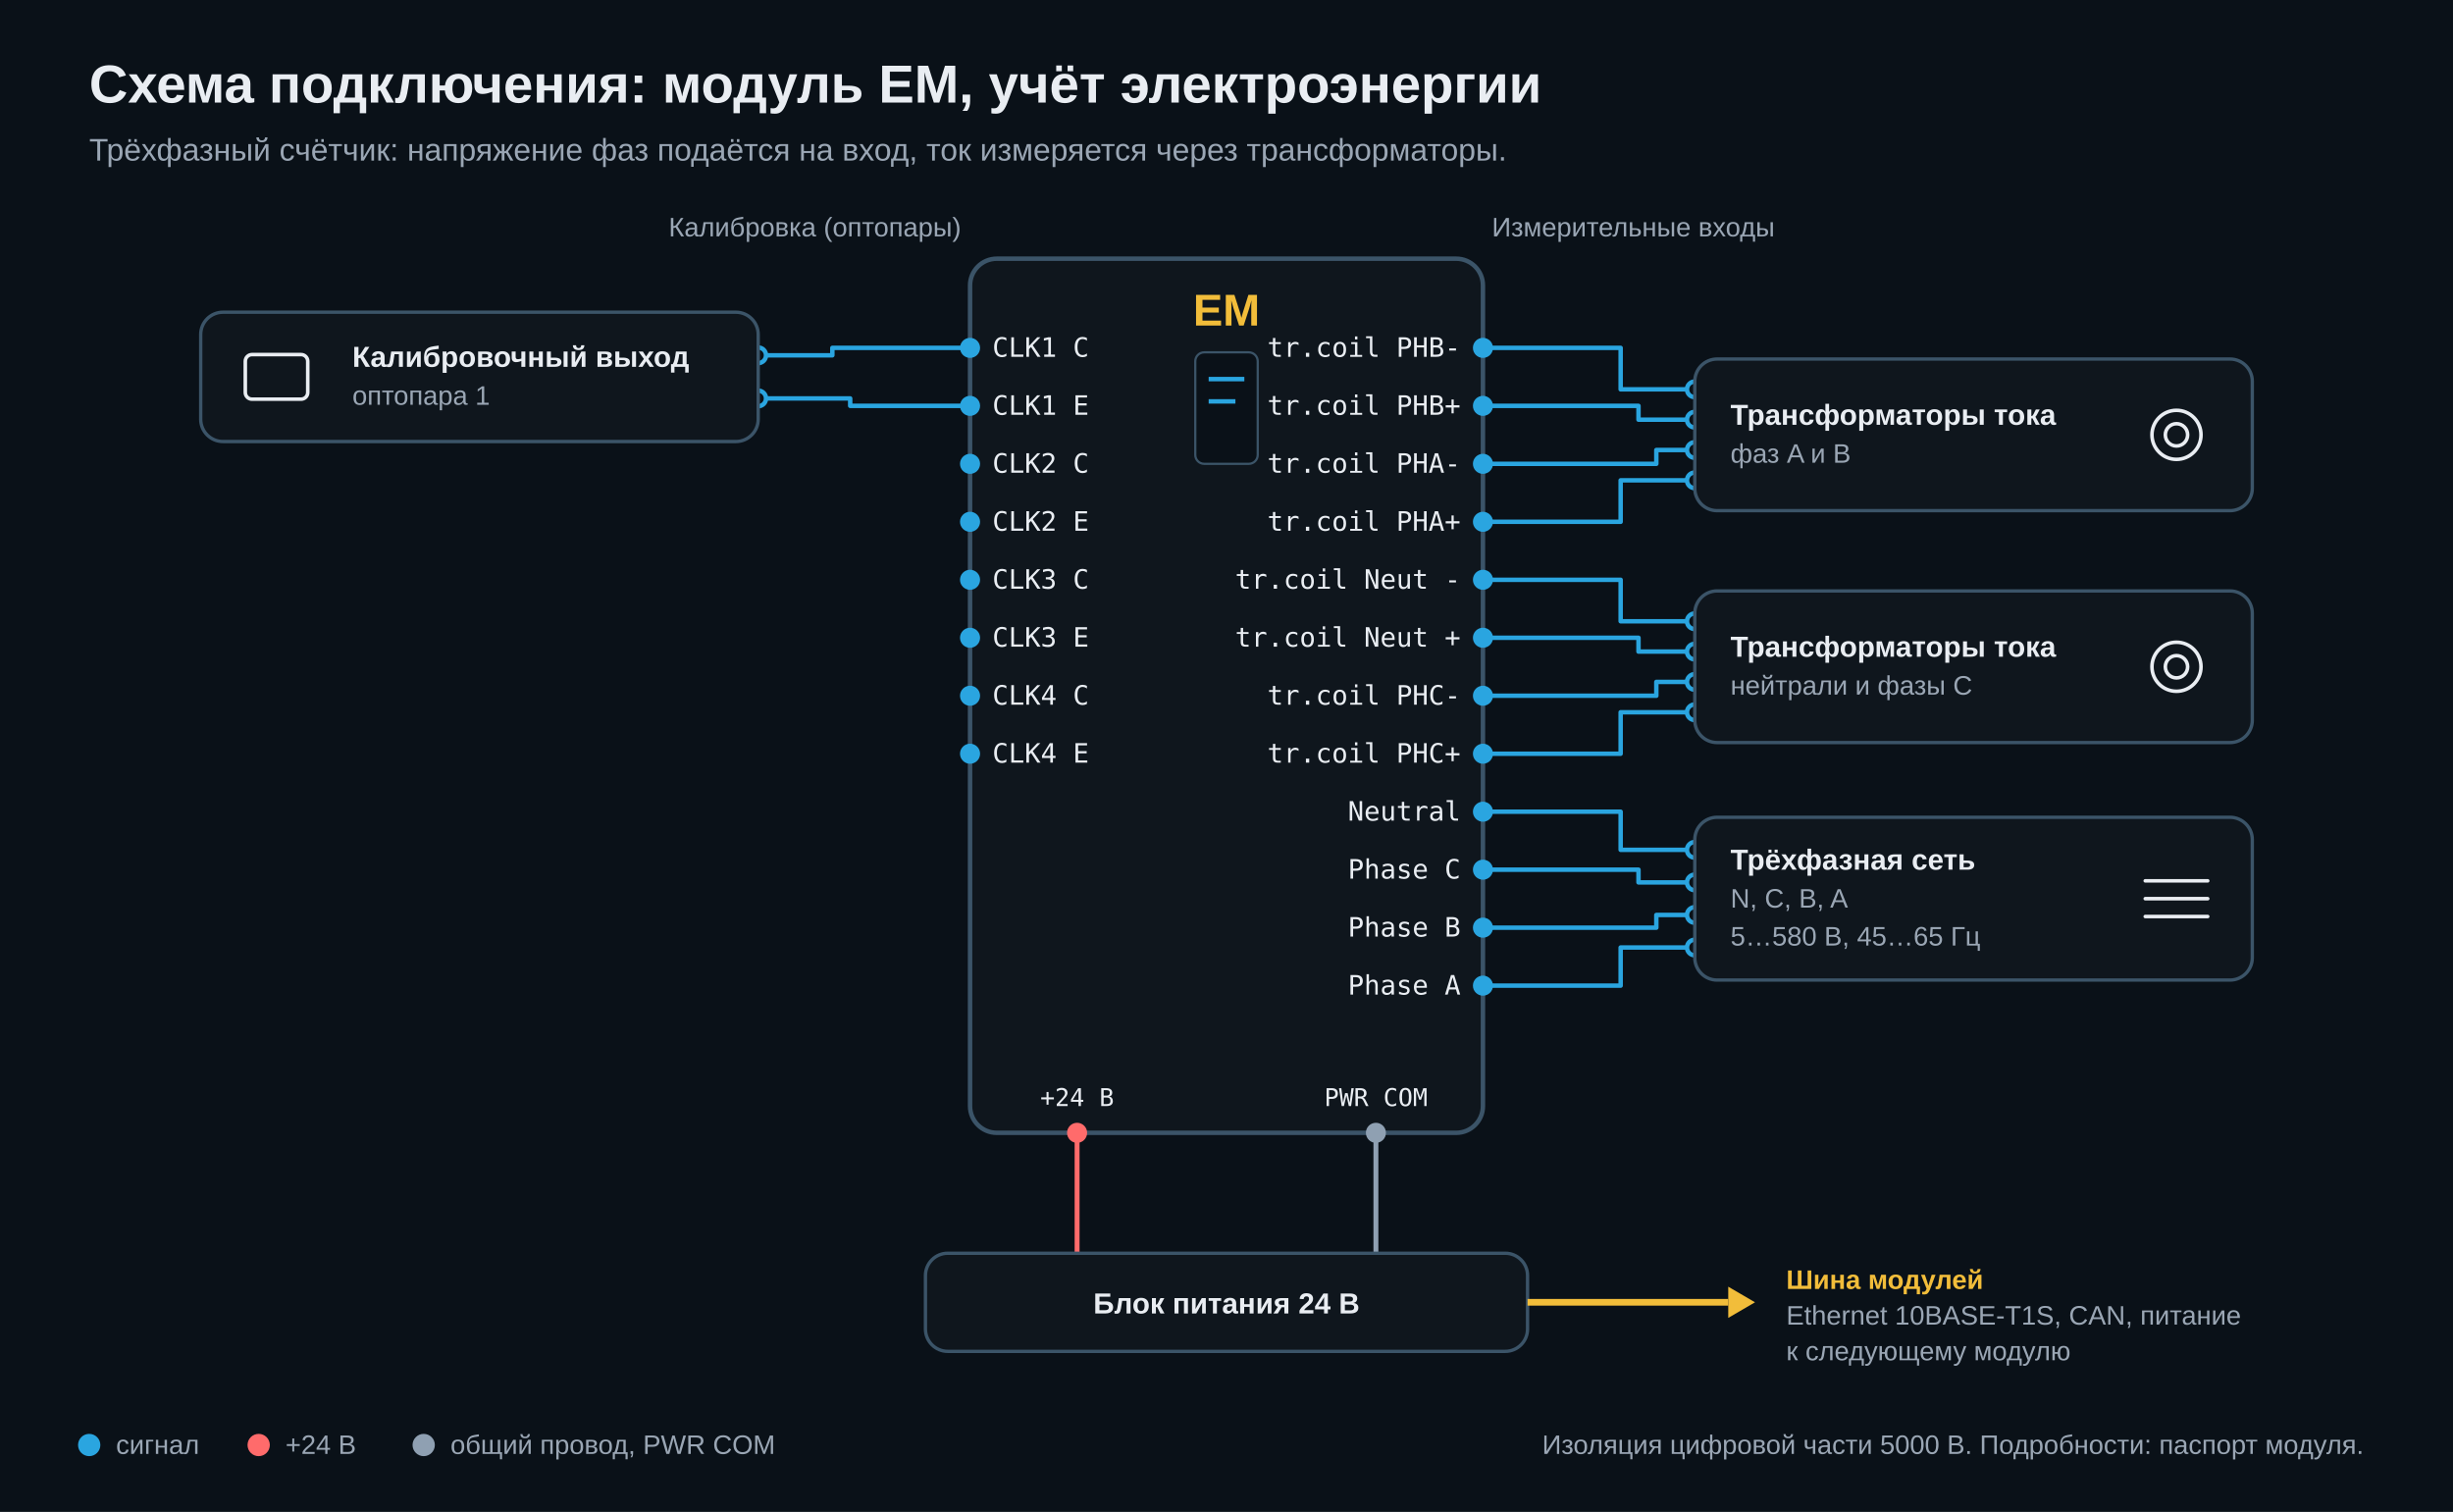
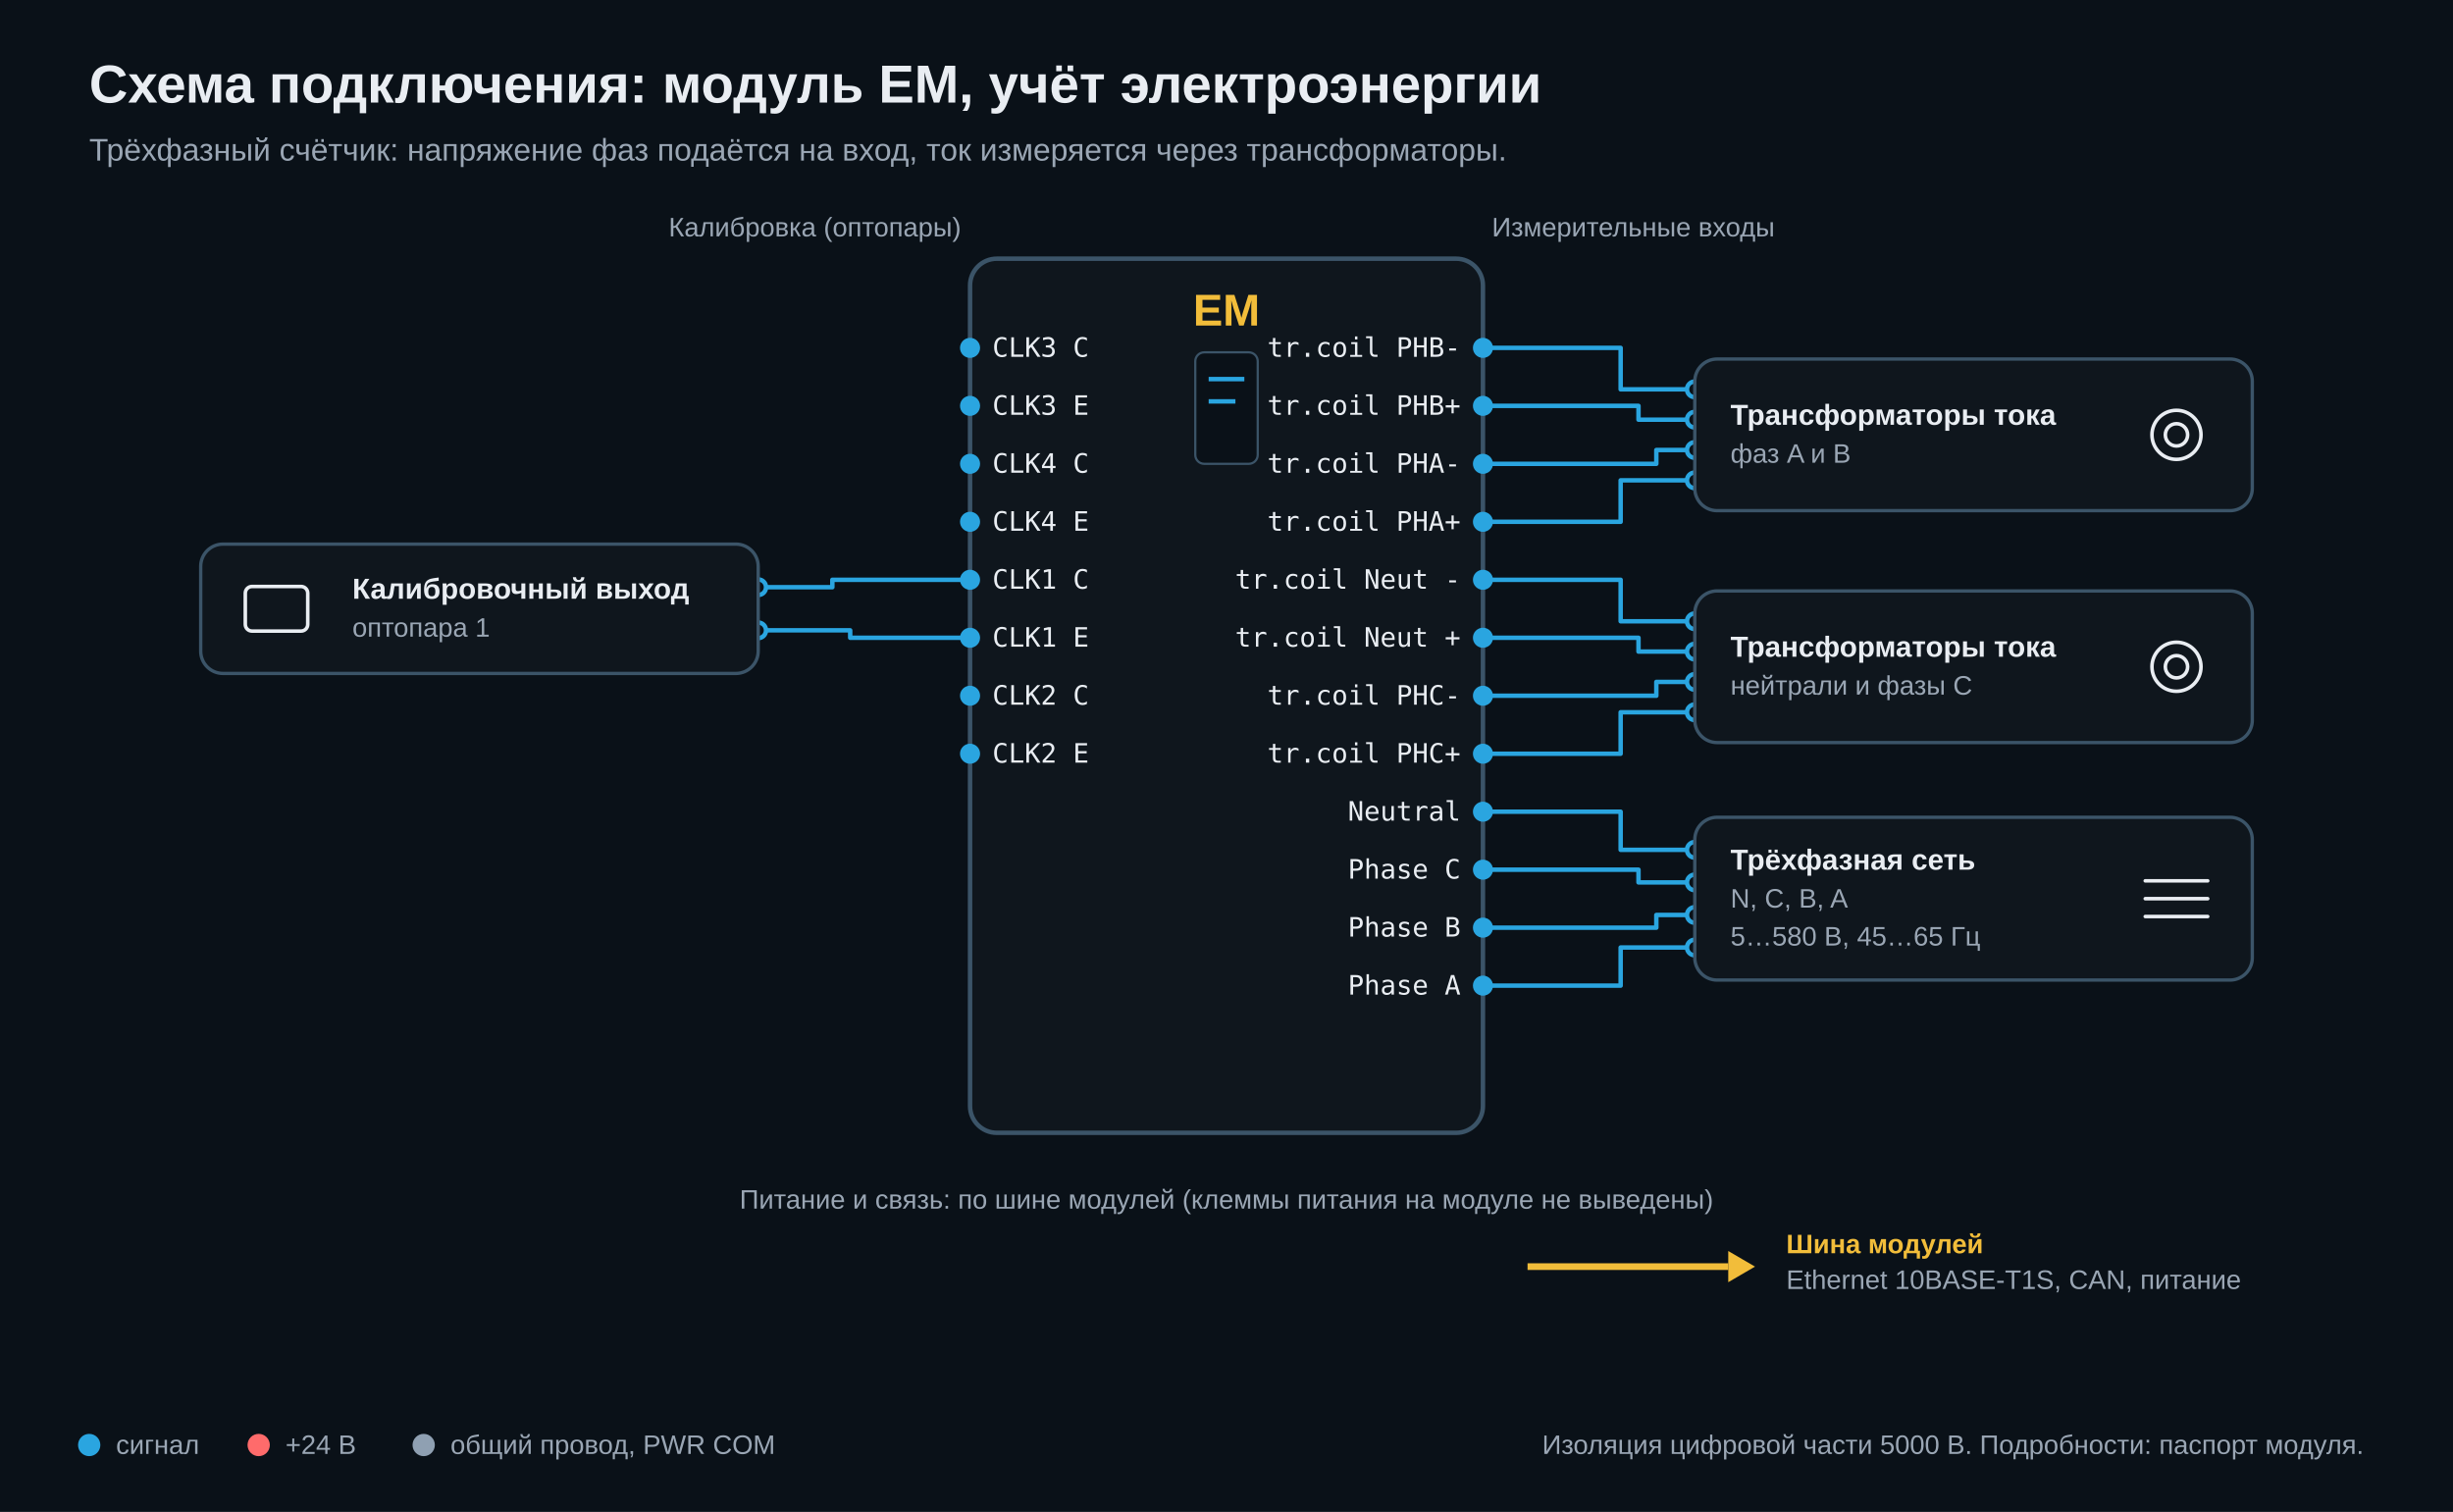
<svg xmlns="http://www.w3.org/2000/svg" viewBox="0 0 1100 678" width="1100" height="678" font-family="Manrope,'Helvetica Neue',Arial,sans-serif">
  <rect width="1100" height="678" fill="#0a1118" />
  <text x="40" y="46" fill="#e9edf2" font-size="24" font-weight="800">Схема подключения: модуль EM, учёт электроэнергии</text>
  <text x="40" y="72" fill="#9aa6b4" font-size="14">Трёхфазный счётчик: напряжение фаз подаётся на вход, ток измеряется через трансформаторы.</text>
  <rect x="435" y="116" width="230" height="392" rx="12" fill="#0f161d" stroke="#3b5468" stroke-width="2" />
  <text x="550.0" y="146" text-anchor="middle" fill="#f2bd3a" font-size="20" font-weight="800">EM</text>
  <rect x="536.0" y="158" width="28" height="50" rx="4" fill="#0a1118" stroke="#3b5468" />
  <path d="M542.0 170h16M542.0 180h12" stroke="#2aa5e0" stroke-width="2" />
  <text x="431" y="106" text-anchor="end" fill="#9aa6b4" font-size="12">Калибровка (оптопары)</text>
  <text x="669" y="106" fill="#9aa6b4" font-size="12">Измерительные входы</text>
-   <path d="M340 159.333H373.25V156H435" stroke="#2aa5e0" stroke-width="2" fill="none" stroke-linejoin="round" />
-   <circle cx="340" cy="159.333" r="3.5" fill="#0a1118" stroke="#2aa5e0" stroke-width="2" />
-   <path d="M340 178.667H381.25V182H435" stroke="#2aa5e0" stroke-width="2" fill="none" stroke-linejoin="round" />
-   <circle cx="340" cy="178.667" r="3.5" fill="#0a1118" stroke="#2aa5e0" stroke-width="2" />
+   <path d="M340 263.333H373.25V260H435" stroke="#2aa5e0" stroke-width="2" fill="none" stroke-linejoin="round" />
+   <circle cx="340" cy="263.333" r="3.5" fill="#0a1118" stroke="#2aa5e0" stroke-width="2" />
+   <path d="M340 282.667H381.25V286H435" stroke="#2aa5e0" stroke-width="2" fill="none" stroke-linejoin="round" />
+   <circle cx="340" cy="282.667" r="3.5" fill="#0a1118" stroke="#2aa5e0" stroke-width="2" />
  <path d="M760 174.6H726.75V156H665" stroke="#2aa5e0" stroke-width="2" fill="none" stroke-linejoin="round" />
  <circle cx="760" cy="174.6" r="3.5" fill="#0a1118" stroke="#2aa5e0" stroke-width="2" />
  <path d="M760 188.2H734.75V182H665" stroke="#2aa5e0" stroke-width="2" fill="none" stroke-linejoin="round" />
  <circle cx="760" cy="188.2" r="3.5" fill="#0a1118" stroke="#2aa5e0" stroke-width="2" />
  <path d="M760 201.8H742.75V208H665" stroke="#2aa5e0" stroke-width="2" fill="none" stroke-linejoin="round" />
  <circle cx="760" cy="201.8" r="3.5" fill="#0a1118" stroke="#2aa5e0" stroke-width="2" />
  <path d="M760 215.4H726.75V234H665" stroke="#2aa5e0" stroke-width="2" fill="none" stroke-linejoin="round" />
  <circle cx="760" cy="215.4" r="3.5" fill="#0a1118" stroke="#2aa5e0" stroke-width="2" />
  <path d="M760 278.6H726.75V260H665" stroke="#2aa5e0" stroke-width="2" fill="none" stroke-linejoin="round" />
  <circle cx="760" cy="278.6" r="3.5" fill="#0a1118" stroke="#2aa5e0" stroke-width="2" />
  <path d="M760 292.2H734.75V286H665" stroke="#2aa5e0" stroke-width="2" fill="none" stroke-linejoin="round" />
  <circle cx="760" cy="292.2" r="3.5" fill="#0a1118" stroke="#2aa5e0" stroke-width="2" />
  <path d="M760 305.8H742.75V312H665" stroke="#2aa5e0" stroke-width="2" fill="none" stroke-linejoin="round" />
  <circle cx="760" cy="305.8" r="3.5" fill="#0a1118" stroke="#2aa5e0" stroke-width="2" />
  <path d="M760 319.4H726.75V338H665" stroke="#2aa5e0" stroke-width="2" fill="none" stroke-linejoin="round" />
  <circle cx="760" cy="319.4" r="3.5" fill="#0a1118" stroke="#2aa5e0" stroke-width="2" />
  <path d="M760 381.1H726.75V364H665" stroke="#2aa5e0" stroke-width="2" fill="none" stroke-linejoin="round" />
  <circle cx="760" cy="381.1" r="3.5" fill="#0a1118" stroke="#2aa5e0" stroke-width="2" />
  <path d="M760 395.7H734.75V390H665" stroke="#2aa5e0" stroke-width="2" fill="none" stroke-linejoin="round" />
  <circle cx="760" cy="395.7" r="3.5" fill="#0a1118" stroke="#2aa5e0" stroke-width="2" />
  <path d="M760 410.3H742.75V416H665" stroke="#2aa5e0" stroke-width="2" fill="none" stroke-linejoin="round" />
  <circle cx="760" cy="410.3" r="3.5" fill="#0a1118" stroke="#2aa5e0" stroke-width="2" />
  <path d="M760 424.9H726.75V442H665" stroke="#2aa5e0" stroke-width="2" fill="none" stroke-linejoin="round" />
  <circle cx="760" cy="424.9" r="3.5" fill="#0a1118" stroke="#2aa5e0" stroke-width="2" />
-   <rect x="90" y="140.0" width="250" height="58" rx="10" fill="#0f161d" stroke="#3b5468" stroke-width="1.5" />
+   <rect x="90" y="244.0" width="250" height="58" rx="10" fill="#0f161d" stroke="#3b5468" stroke-width="1.5" />
  <g fill="none" stroke="#e9edf2" stroke-width="1.6" stroke-linecap="round" stroke-linejoin="round">
-     <rect x="110" y="159.0" width="28" height="20" rx="3" />
+     <rect x="110" y="263.0" width="28" height="20" rx="3" />
  </g>
-   <text x="158" y="164.5" fill="#e9edf2" font-size="13" font-weight="700">Калибровочный выход</text>
-   <text x="158" y="181.5" fill="#9aa6b4" font-size="12" font-weight="400">оптопара 1</text>
+   <text x="158" y="268.5" fill="#e9edf2" font-size="13" font-weight="700">Калибровочный выход</text>
+   <text x="158" y="285.5" fill="#9aa6b4" font-size="12" font-weight="400">оптопара 1</text>
  <rect x="760" y="161.0" width="250" height="68" rx="10" fill="#0f161d" stroke="#3b5468" stroke-width="1.5" />
  <g fill="none" stroke="#e9edf2" stroke-width="1.6" stroke-linecap="round" stroke-linejoin="round">
    <circle cx="976" cy="195.0" r="11" />
    <circle cx="976" cy="195.0" r="5" />
  </g>
  <text x="776" y="190.5" fill="#e9edf2" font-size="13" font-weight="700">Трансформаторы тока</text>
  <text x="776" y="207.5" fill="#9aa6b4" font-size="12" font-weight="400">фаз A и B</text>
  <rect x="760" y="265.0" width="250" height="68" rx="10" fill="#0f161d" stroke="#3b5468" stroke-width="1.5" />
  <g fill="none" stroke="#e9edf2" stroke-width="1.6" stroke-linecap="round" stroke-linejoin="round">
    <circle cx="976" cy="299.0" r="11" />
    <circle cx="976" cy="299.0" r="5" />
  </g>
  <text x="776" y="294.5" fill="#e9edf2" font-size="13" font-weight="700">Трансформаторы тока</text>
  <text x="776" y="311.5" fill="#9aa6b4" font-size="12" font-weight="400">нейтрали и фазы C</text>
  <rect x="760" y="366.5" width="250" height="73" rx="10" fill="#0f161d" stroke="#3b5468" stroke-width="1.5" />
  <g fill="none" stroke="#e9edf2" stroke-width="1.6" stroke-linecap="round" stroke-linejoin="round">
    <path d="M962 395.0H990M962 403.0H990M962 411.0H990" />
  </g>
  <text x="776" y="390.0" fill="#e9edf2" font-size="13" font-weight="700">Трёхфазная сеть</text>
  <text x="776" y="407.0" fill="#9aa6b4" font-size="12" font-weight="400">N, C, B, A</text>
  <text x="776" y="424.0" fill="#9aa6b4" font-size="12" font-weight="400">5…580 В, 45…65 Гц</text>
  <circle cx="435" cy="156" r="4.5" fill="#2aa5e0" />
-   <text x="445" y="160" text-anchor="start" fill="#e9edf2" font-size="12" font-family="'JetBrains Mono','SF Mono',Menlo,Consolas,monospace">CLK1 C</text>
+   <text x="445" y="160" text-anchor="start" fill="#e9edf2" font-size="12" font-family="'JetBrains Mono','SF Mono',Menlo,Consolas,monospace">CLK3 C</text>
  <circle cx="435" cy="182" r="4.5" fill="#2aa5e0" />
-   <text x="445" y="186" text-anchor="start" fill="#e9edf2" font-size="12" font-family="'JetBrains Mono','SF Mono',Menlo,Consolas,monospace">CLK1 E</text>
+   <text x="445" y="186" text-anchor="start" fill="#e9edf2" font-size="12" font-family="'JetBrains Mono','SF Mono',Menlo,Consolas,monospace">CLK3 E</text>
  <circle cx="435" cy="208" r="4.5" fill="#2aa5e0" />
-   <text x="445" y="212" text-anchor="start" fill="#e9edf2" font-size="12" font-family="'JetBrains Mono','SF Mono',Menlo,Consolas,monospace">CLK2 C</text>
+   <text x="445" y="212" text-anchor="start" fill="#e9edf2" font-size="12" font-family="'JetBrains Mono','SF Mono',Menlo,Consolas,monospace">CLK4 C</text>
  <circle cx="435" cy="234" r="4.5" fill="#2aa5e0" />
-   <text x="445" y="238" text-anchor="start" fill="#e9edf2" font-size="12" font-family="'JetBrains Mono','SF Mono',Menlo,Consolas,monospace">CLK2 E</text>
+   <text x="445" y="238" text-anchor="start" fill="#e9edf2" font-size="12" font-family="'JetBrains Mono','SF Mono',Menlo,Consolas,monospace">CLK4 E</text>
  <circle cx="435" cy="260" r="4.5" fill="#2aa5e0" />
-   <text x="445" y="264" text-anchor="start" fill="#e9edf2" font-size="12" font-family="'JetBrains Mono','SF Mono',Menlo,Consolas,monospace">CLK3 C</text>
+   <text x="445" y="264" text-anchor="start" fill="#e9edf2" font-size="12" font-family="'JetBrains Mono','SF Mono',Menlo,Consolas,monospace">CLK1 C</text>
  <circle cx="435" cy="286" r="4.5" fill="#2aa5e0" />
-   <text x="445" y="290" text-anchor="start" fill="#e9edf2" font-size="12" font-family="'JetBrains Mono','SF Mono',Menlo,Consolas,monospace">CLK3 E</text>
+   <text x="445" y="290" text-anchor="start" fill="#e9edf2" font-size="12" font-family="'JetBrains Mono','SF Mono',Menlo,Consolas,monospace">CLK1 E</text>
  <circle cx="435" cy="312" r="4.5" fill="#2aa5e0" />
-   <text x="445" y="316" text-anchor="start" fill="#e9edf2" font-size="12" font-family="'JetBrains Mono','SF Mono',Menlo,Consolas,monospace">CLK4 C</text>
+   <text x="445" y="316" text-anchor="start" fill="#e9edf2" font-size="12" font-family="'JetBrains Mono','SF Mono',Menlo,Consolas,monospace">CLK2 C</text>
  <circle cx="435" cy="338" r="4.5" fill="#2aa5e0" />
-   <text x="445" y="342" text-anchor="start" fill="#e9edf2" font-size="12" font-family="'JetBrains Mono','SF Mono',Menlo,Consolas,monospace">CLK4 E</text>
+   <text x="445" y="342" text-anchor="start" fill="#e9edf2" font-size="12" font-family="'JetBrains Mono','SF Mono',Menlo,Consolas,monospace">CLK2 E</text>
  <circle cx="665" cy="156" r="4.5" fill="#2aa5e0" />
  <text x="655" y="160" text-anchor="end" fill="#e9edf2" font-size="12" font-family="'JetBrains Mono','SF Mono',Menlo,Consolas,monospace">tr.coil PHB-</text>
  <circle cx="665" cy="182" r="4.5" fill="#2aa5e0" />
  <text x="655" y="186" text-anchor="end" fill="#e9edf2" font-size="12" font-family="'JetBrains Mono','SF Mono',Menlo,Consolas,monospace">tr.coil PHB+</text>
  <circle cx="665" cy="208" r="4.5" fill="#2aa5e0" />
  <text x="655" y="212" text-anchor="end" fill="#e9edf2" font-size="12" font-family="'JetBrains Mono','SF Mono',Menlo,Consolas,monospace">tr.coil PHA-</text>
  <circle cx="665" cy="234" r="4.5" fill="#2aa5e0" />
  <text x="655" y="238" text-anchor="end" fill="#e9edf2" font-size="12" font-family="'JetBrains Mono','SF Mono',Menlo,Consolas,monospace">tr.coil PHA+</text>
  <circle cx="665" cy="260" r="4.5" fill="#2aa5e0" />
  <text x="655" y="264" text-anchor="end" fill="#e9edf2" font-size="12" font-family="'JetBrains Mono','SF Mono',Menlo,Consolas,monospace">tr.coil Neut -</text>
  <circle cx="665" cy="286" r="4.5" fill="#2aa5e0" />
  <text x="655" y="290" text-anchor="end" fill="#e9edf2" font-size="12" font-family="'JetBrains Mono','SF Mono',Menlo,Consolas,monospace">tr.coil Neut +</text>
  <circle cx="665" cy="312" r="4.5" fill="#2aa5e0" />
  <text x="655" y="316" text-anchor="end" fill="#e9edf2" font-size="12" font-family="'JetBrains Mono','SF Mono',Menlo,Consolas,monospace">tr.coil PHC-</text>
  <circle cx="665" cy="338" r="4.5" fill="#2aa5e0" />
  <text x="655" y="342" text-anchor="end" fill="#e9edf2" font-size="12" font-family="'JetBrains Mono','SF Mono',Menlo,Consolas,monospace">tr.coil PHC+</text>
  <circle cx="665" cy="364" r="4.5" fill="#2aa5e0" />
  <text x="655" y="368" text-anchor="end" fill="#e9edf2" font-size="12" font-family="'JetBrains Mono','SF Mono',Menlo,Consolas,monospace">Neutral</text>
  <circle cx="665" cy="390" r="4.5" fill="#2aa5e0" />
  <text x="655" y="394" text-anchor="end" fill="#e9edf2" font-size="12" font-family="'JetBrains Mono','SF Mono',Menlo,Consolas,monospace">Phase C</text>
  <circle cx="665" cy="416" r="4.5" fill="#2aa5e0" />
  <text x="655" y="420" text-anchor="end" fill="#e9edf2" font-size="12" font-family="'JetBrains Mono','SF Mono',Menlo,Consolas,monospace">Phase B</text>
  <circle cx="665" cy="442" r="4.5" fill="#2aa5e0" />
  <text x="655" y="446" text-anchor="end" fill="#e9edf2" font-size="12" font-family="'JetBrains Mono','SF Mono',Menlo,Consolas,monospace">Phase A</text>
-   <circle cx="483" cy="508" r="4.5" fill="#ff6b6b" />
-   <circle cx="617" cy="508" r="4.5" fill="#8fa0b2" />
-   <text x="483" y="496" text-anchor="middle" fill="#e9edf2" font-size="11" font-family="'JetBrains Mono','SF Mono',Menlo,Consolas,monospace">+24 В</text>
-   <text x="617" y="496" text-anchor="middle" fill="#e9edf2" font-size="11" font-family="'JetBrains Mono','SF Mono',Menlo,Consolas,monospace">PWR COM</text>
-   <path d="M483 508V562" stroke="#ff6b6b" stroke-width="2.2" />
-   <path d="M617 508V562" stroke="#8fa0b2" stroke-width="2.2" />
-   <rect x="415" y="562" width="270" height="44" rx="10" fill="#0f161d" stroke="#3b5468" stroke-width="1.5" />
-   <text x="550.0" y="589" text-anchor="middle" fill="#e9edf2" font-size="13" font-weight="700">Блок питания 24 В</text>
-   <path d="M685 584H775" stroke="#f2bd3a" stroke-width="3" />
-   <path d="M775 577L787 584L775 591Z" fill="#f2bd3a" />
-   <text x="801" y="578" fill="#f2bd3a" font-size="12" font-weight="700">Шина модулей</text>
-   <text x="801" y="594" fill="#9aa6b4" font-size="12">Ethernet 10BASE-T1S, CAN, питание</text>
-   <text x="801" y="610" fill="#9aa6b4" font-size="12">к следующему модулю</text>
+   <text x="550.0" y="542" text-anchor="middle" fill="#9aa6b4" font-size="12">Питание и связь: по шине модулей (клеммы питания на модуле не выведены)</text>
+   <path d="M685 568H775" stroke="#f2bd3a" stroke-width="3" />
+   <path d="M775 561L787 568L775 575Z" fill="#f2bd3a" />
+   <text x="801" y="562" fill="#f2bd3a" font-size="12" font-weight="700">Шина модулей</text>
+   <text x="801" y="578" fill="#9aa6b4" font-size="12">Ethernet 10BASE-T1S, CAN, питание</text>
  <circle cx="40" cy="648" r="5" fill="#2aa5e0" />
  <text x="52" y="652" fill="#9aa6b4" font-size="12">сигнал</text>
  <circle cx="116" cy="648" r="5" fill="#ff6b6b" />
  <text x="128" y="652" fill="#9aa6b4" font-size="12">+24 В</text>
  <circle cx="190" cy="648" r="5" fill="#8fa0b2" />
  <text x="202" y="652" fill="#9aa6b4" font-size="12">общий провод, PWR COM</text>
  <text x="1060" y="652" text-anchor="end" fill="#9aa6b4" font-size="12">Изоляция цифровой части 5000 В. Подробности: паспорт модуля.</text>
</svg>
